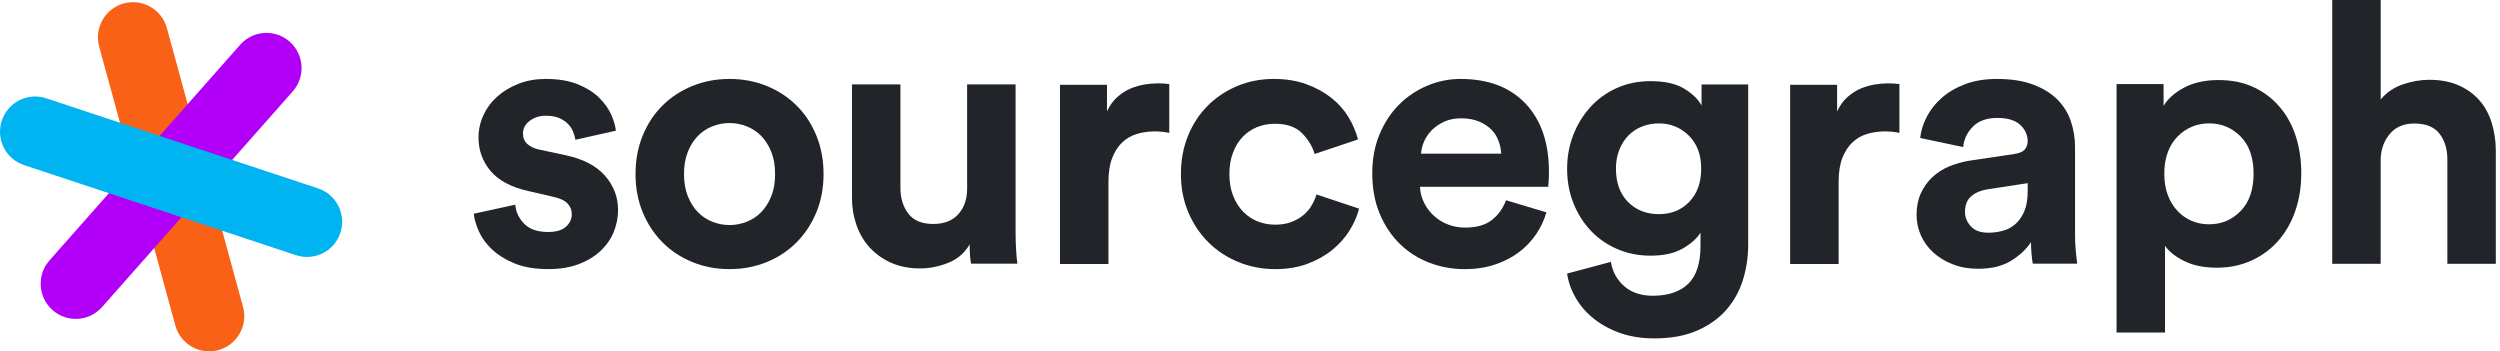
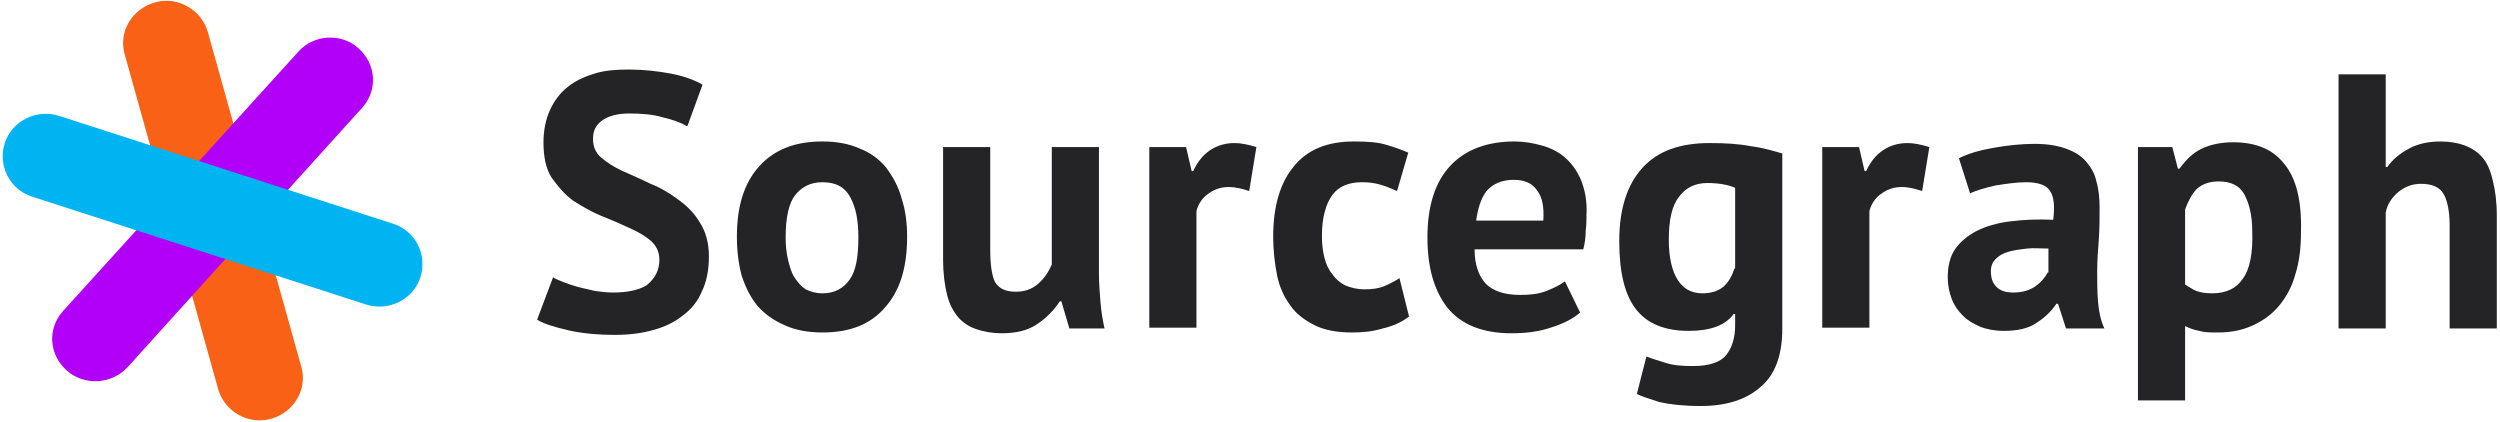
- <svg xmlns="http://www.w3.org/2000/svg" xmlns:xlink="http://www.w3.org/1999/xlink" width="228" height="32" viewBox="0 0 228 32" version="1.1">
-   <g id="Canvas" transform="translate(-2905 -19951)">
-     <g id="logo">
-       <g id="WordMark">
-         <g id="Shape">
-           <use xlink:href="#path0_fill" transform="translate(2948.21 19958.2)" fill="#212529" />
-         </g>
-         <g id="Shape">
-           <use xlink:href="#path1_fill" transform="translate(2962.96 19958.2)" fill="#212529" />
-         </g>
-         <g id="Shape">
-           <use xlink:href="#path2_fill" transform="translate(2982.7 19958.7)" fill="#212529" />
-         </g>
-         <g id="Shape">
-           <use xlink:href="#path3_fill" transform="translate(3001.67 19958.6)" fill="#212529" />
-         </g>
-         <g id="Shape">
-           <use xlink:href="#path4_fill" transform="translate(3012.7 19958.2)" fill="#212529" />
-         </g>
-         <g id="Shape">
-           <use xlink:href="#path5_fill" transform="translate(3030.15 19958.2)" fill="#212529" />
-         </g>
-         <g id="Shape">
-           <use xlink:href="#path6_fill" transform="translate(3047.92 19958.4)" fill="#212529" />
-         </g>
-         <g id="Shape">
-           <use xlink:href="#path7_fill" transform="translate(3068.26 19958.6)" fill="#212529" />
-         </g>
-         <g id="Shape">
-           <use xlink:href="#path8_fill" transform="translate(3079.79 19958.2)" fill="#212529" />
-         </g>
-         <g id="Shape">
-           <use xlink:href="#path9_fill" transform="translate(3098.03 19958.3)" fill="#212529" />
-         </g>
-         <g id="Shape">
-           <use xlink:href="#path10_fill" transform="translate(3117.7 19951)" fill="#212529" />
-         </g>
-       </g>
-       <g id="LogoMark">
-         <g id="Shape">
-           <use xlink:href="#path11_fill" transform="translate(2913.93 19951.2)" fill="#F96216" />
-         </g>
-         <g id="Shape">
-           <use xlink:href="#path12_fill" transform="translate(2908.71 19954)" fill="#B200F8" />
-         </g>
-         <g id="Shape">
-           <use xlink:href="#path13_fill" transform="translate(2905 19959.8)" fill="#00B4F2" />
-         </g>
-       </g>
-     </g>
-   </g>
-   <defs>
-     <path id="path0_fill" fill-rule="evenodd" d="M 3.787 11.465C 3.83 12.108 4.097 12.683 4.584 13.193C 5.07 13.702 5.802 13.958 6.777 13.958C 7.509 13.958 8.05 13.797 8.407 13.476C 8.759 13.155 8.938 12.772 8.938 12.33C 8.938 11.953 8.804 11.626 8.538 11.348C 8.272 11.072 7.818 10.867 7.176 10.733L 5.016 10.234C 3.421 9.881 2.257 9.266 1.527 8.39C 0.796 7.515 0.43 6.502 0.43 5.349C 0.43 4.617 0.584 3.927 0.895 3.272C 1.205 2.619 1.631 2.054 2.175 1.577C 2.718 1.101 3.36 0.719 4.103 0.431C 4.845 0.144 5.658 0 6.546 0C 7.697 0 8.672 0.161 9.469 0.482C 10.267 0.804 10.915 1.208 11.413 1.695C 11.912 2.183 12.282 2.697 12.525 3.24C 12.768 3.783 12.912 4.275 12.957 4.719L 9.27 5.549C 9.225 5.306 9.153 5.056 9.054 4.801C 8.955 4.547 8.794 4.309 8.573 4.086C 8.35 3.865 8.08 3.688 7.758 3.555C 7.437 3.423 7.045 3.356 6.579 3.356C 6.003 3.356 5.51 3.511 5.1 3.82C 4.691 4.131 4.485 4.518 4.485 4.983C 4.485 5.382 4.623 5.703 4.9 5.947C 5.177 6.191 5.537 6.356 5.981 6.445L 8.306 6.943C 9.923 7.276 11.136 7.896 11.945 8.804C 12.754 9.713 13.158 10.764 13.158 11.96C 13.158 12.627 13.029 13.279 12.776 13.921C 12.52 14.564 12.128 15.139 11.597 15.649C 11.065 16.16 10.4 16.569 9.603 16.879C 8.805 17.188 7.875 17.343 6.812 17.343C 5.572 17.343 4.531 17.166 3.689 16.812C 2.846 16.458 2.161 16.025 1.628 15.516C 1.096 15.006 0.704 14.458 0.449 13.872C 0.194 13.284 0.044 12.759 0 12.294L 3.787 11.465Z" />
-     <path id="path1_fill" fill-rule="evenodd" d="M 8.574 0C 9.792 0 10.928 0.215 11.98 0.647C 13.032 1.079 13.94 1.677 14.705 2.441C 15.469 3.205 16.067 4.12 16.5 5.182C 16.932 6.246 17.148 7.409 17.148 8.672C 17.148 9.935 16.932 11.091 16.5 12.144C 16.067 13.198 15.469 14.111 14.705 14.885C 13.941 15.662 13.032 16.264 11.98 16.696C 10.928 17.128 9.792 17.345 8.574 17.345C 7.355 17.345 6.219 17.128 5.168 16.696C 4.116 16.264 3.208 15.661 2.444 14.885C 1.679 14.111 1.08 13.198 0.648 12.144C 0.216 11.091 0 9.935 0 8.672C 0 7.41 0.216 6.246 0.648 5.182C 1.08 4.118 1.679 3.205 2.444 2.441C 3.208 1.677 4.116 1.079 5.168 0.647C 6.22 0.216 7.356 0 8.574 0ZM 8.574 13.325C 9.106 13.325 9.626 13.227 10.135 13.026C 10.645 12.828 11.088 12.534 11.465 12.146C 11.841 11.759 12.146 11.277 12.38 10.701C 12.613 10.125 12.728 9.449 12.728 8.674C 12.728 7.898 12.613 7.223 12.38 6.647C 12.146 6.072 11.842 5.589 11.465 5.201C 11.088 4.814 10.646 4.521 10.135 4.32C 9.626 4.121 9.106 4.021 8.574 4.021C 8.043 4.021 7.522 4.121 7.012 4.32C 6.503 4.519 6.061 4.814 5.684 5.201C 5.307 5.589 5.003 6.072 4.771 6.647C 4.538 7.223 4.422 7.898 4.422 8.674C 4.422 9.449 4.539 10.123 4.771 10.701C 5.003 11.277 5.307 11.759 5.684 12.146C 6.061 12.534 6.503 12.827 7.012 13.026C 7.522 13.227 8.043 13.325 8.574 13.325Z" />
-     <path id="path2_fill" fill-rule="evenodd" d="M 10.865 16.349C 10.82 16.17 10.786 15.917 10.766 15.584C 10.742 15.251 10.732 14.919 10.732 14.587C 10.288 15.364 9.64 15.922 8.789 16.267C 7.935 16.609 7.077 16.781 6.214 16.781C 5.217 16.781 4.337 16.608 3.572 16.267C 2.808 15.922 2.16 15.463 1.628 14.887C 1.096 14.31 0.692 13.629 0.415 12.843C 0.139 12.057 0 11.22 0 10.335L 0 0L 4.419 0L 4.419 9.437C 4.419 10.368 4.657 11.148 5.135 11.779C 5.61 12.409 6.369 12.726 7.411 12.726C 8.408 12.726 9.173 12.427 9.704 11.829C 10.236 11.231 10.502 10.456 10.502 9.503L 10.502 0L 14.921 0L 14.921 13.391C 14.921 14.034 14.938 14.615 14.972 15.136C 15.005 15.657 15.043 16.061 15.087 16.349L 10.865 16.349Z" />
-     <path id="path3_fill" fill-rule="evenodd" d="M 9.968 4.518C 9.526 4.43 9.083 4.385 8.639 4.385C 8.063 4.385 7.52 4.463 7.011 4.617C 6.502 4.773 6.058 5.028 5.682 5.382C 5.306 5.737 5.001 6.207 4.769 6.794C 4.536 7.382 4.421 8.119 4.421 9.003L 4.421 16.48L 0 16.48L 0 0.132L 4.287 0.132L 4.287 2.558C 4.53 2.026 4.846 1.59 5.234 1.245C 5.621 0.903 6.031 0.643 6.463 0.464C 6.894 0.287 7.328 0.166 7.758 0.099C 8.191 0.033 8.584 0 8.938 0C 9.115 0 9.286 0.005 9.452 0.017C 9.618 0.028 9.791 0.045 9.967 0.067L 9.967 4.518L 9.968 4.518Z" />
-     <path id="path4_fill" fill-rule="evenodd" d="M 8.574 4.088C 7.998 4.088 7.46 4.188 6.962 4.386C 6.463 4.587 6.026 4.88 5.65 5.267C 5.273 5.655 4.974 6.137 4.753 6.713C 4.53 7.289 4.421 7.942 4.421 8.673C 4.421 9.403 4.53 10.058 4.753 10.633C 4.974 11.211 5.279 11.695 5.666 12.095C 6.053 12.496 6.497 12.794 6.994 12.992C 7.493 13.191 8.03 13.29 8.606 13.29C 9.16 13.29 9.653 13.209 10.085 13.042C 10.516 12.876 10.888 12.66 11.199 12.394C 11.509 12.128 11.759 11.829 11.946 11.498C 12.134 11.166 12.273 10.844 12.362 10.534L 16.249 11.829C 16.071 12.517 15.778 13.189 15.368 13.84C 14.957 14.493 14.431 15.08 13.79 15.602C 13.146 16.121 12.394 16.542 11.53 16.862C 10.667 17.184 9.69 17.345 8.606 17.345C 7.41 17.345 6.286 17.128 5.234 16.696C 4.181 16.264 3.268 15.661 2.493 14.885C 1.717 14.111 1.109 13.197 0.666 12.144C 0.223 11.092 0 9.935 0 8.672C 0 7.41 0.216 6.246 0.648 5.182C 1.08 4.118 1.679 3.205 2.444 2.441C 3.208 1.677 4.106 1.079 5.135 0.647C 6.165 0.216 7.279 0 8.474 0C 9.582 0 10.573 0.161 11.447 0.482C 12.322 0.804 13.081 1.218 13.724 1.729C 14.367 2.238 14.887 2.825 15.285 3.489C 15.684 4.154 15.972 4.83 16.15 5.517L 12.196 6.845C 11.996 6.16 11.613 5.528 11.049 4.952C 10.484 4.376 9.658 4.088 8.574 4.088Z" />
-     <path id="path5_fill" fill-rule="evenodd" d="M 15.88 12.165C 15.681 12.874 15.368 13.543 14.935 14.174C 14.503 14.804 13.976 15.354 13.355 15.818C 12.735 16.283 12.011 16.653 11.18 16.93C 10.349 17.208 9.437 17.346 8.439 17.346C 7.308 17.346 6.234 17.152 5.216 16.765C 4.197 16.376 3.299 15.806 2.525 15.054C 1.749 14.3 1.134 13.382 0.68 12.294C 0.226 11.211 0 9.98 0 8.606C 0 7.299 0.22 6.113 0.665 5.051C 1.107 3.987 1.7 3.086 2.443 2.343C 3.185 1.601 4.043 1.025 5.019 0.616C 5.992 0.206 7.001 0 8.041 0C 10.588 0 12.57 0.754 13.99 2.26C 15.408 3.766 16.115 5.837 16.115 8.474C 16.115 8.785 16.105 9.077 16.083 9.355C 16.06 9.631 16.051 9.792 16.051 9.836L 4.354 9.836C 4.376 10.367 4.504 10.861 4.737 11.313C 4.969 11.769 5.268 12.162 5.634 12.494C 5.999 12.826 6.426 13.087 6.913 13.275C 7.401 13.463 7.92 13.557 8.475 13.557C 9.515 13.557 10.328 13.323 10.916 12.858C 11.504 12.394 11.931 11.796 12.195 11.064L 15.88 12.165ZM 11.76 6.814C 11.737 6.415 11.657 6.021 11.511 5.634C 11.369 5.247 11.148 4.904 10.848 4.605C 10.547 4.306 10.173 4.063 9.717 3.875C 9.262 3.687 8.726 3.592 8.104 3.592C 7.529 3.592 7.02 3.692 6.578 3.891C 6.134 4.091 5.757 4.347 5.448 4.655C 5.137 4.967 4.9 5.309 4.734 5.686C 4.567 6.063 4.473 6.438 4.452 6.815L 11.76 6.815L 11.76 6.814Z" />
-     <path id="path6_fill" fill-rule="evenodd" d="M 3.99 16.483C 4.143 17.391 4.554 18.132 5.218 18.709C 5.884 19.284 6.747 19.572 7.811 19.572C 9.205 19.572 10.281 19.212 11.034 18.493C 11.788 17.772 12.165 16.614 12.165 15.02L 12.165 13.823C 11.831 14.355 11.288 14.838 10.534 15.27C 9.783 15.701 8.808 15.917 7.613 15.917C 6.525 15.917 5.518 15.719 4.588 15.319C 3.655 14.92 2.854 14.367 2.179 13.657C 1.504 12.948 0.971 12.112 0.584 11.149C 0.194 10.185 0.001 9.128 0.001 7.976C 0.001 6.89 0.189 5.866 0.566 4.902C 0.943 3.938 1.462 3.091 2.129 2.359C 2.792 1.628 3.591 1.052 4.52 0.632C 5.452 0.211 6.481 0 7.612 0C 8.919 0 9.948 0.233 10.699 0.697C 11.452 1.161 11.975 1.672 12.261 2.225L 12.261 0.301L 16.515 0.301L 16.515 14.888C 16.515 16.018 16.354 17.098 16.035 18.128C 15.714 19.159 15.208 20.066 14.523 20.853C 13.835 21.639 12.947 22.271 11.865 22.747C 10.78 23.223 9.472 23.462 7.944 23.462C 6.813 23.462 5.788 23.301 4.868 22.981C 3.949 22.659 3.145 22.227 2.459 21.684C 1.774 21.14 1.218 20.51 0.799 19.791C 0.377 19.069 0.111 18.322 0 17.548L 3.99 16.483ZM 8.376 12.129C 9.504 12.129 10.431 11.752 11.149 10.998C 11.87 10.246 12.229 9.238 12.229 7.975C 12.229 6.711 11.852 5.71 11.099 4.967C 10.345 4.225 9.438 3.854 8.376 3.854C 7.82 3.854 7.306 3.949 6.831 4.136C 6.354 4.324 5.937 4.601 5.582 4.967C 5.228 5.333 4.952 5.771 4.753 6.281C 4.554 6.79 4.454 7.356 4.454 7.975C 4.454 9.261 4.818 10.274 5.55 11.015C 6.281 11.757 7.223 12.129 8.376 12.129Z" />
-     <path id="path7_fill" fill-rule="evenodd" d="M 9.969 4.518C 9.527 4.43 9.085 4.385 8.641 4.385C 8.066 4.385 7.523 4.463 7.012 4.617C 6.502 4.772 6.061 5.028 5.684 5.382C 5.307 5.737 5.003 6.207 4.769 6.794C 4.538 7.382 4.422 8.119 4.422 9.003L 4.422 16.48L 0 16.48L 0 0.132L 4.286 0.132L 4.286 2.558C 4.531 2.026 4.846 1.59 5.235 1.245C 5.622 0.903 6.031 0.643 6.463 0.464C 6.895 0.287 7.328 0.166 7.76 0.099C 8.192 0.033 8.584 0 8.938 0C 9.117 0 9.286 0.005 9.452 0.017C 9.621 0.028 9.792 0.045 9.967 0.067L 9.967 4.518L 9.969 4.518Z" />
-     <path id="path8_fill" fill-rule="evenodd" d="M 0 12.395C 0 11.665 0.129 11.016 0.382 10.45C 0.635 9.885 0.985 9.393 1.426 8.973C 1.871 8.552 2.386 8.22 2.971 7.977C 3.559 7.734 4.197 7.556 4.882 7.445L 8.904 6.847C 9.369 6.781 9.69 6.642 9.867 6.432C 10.045 6.221 10.133 5.973 10.133 5.684C 10.133 5.108 9.906 4.61 9.452 4.188C 8.997 3.767 8.306 3.556 7.375 3.556C 6.4 3.556 5.654 3.823 5.132 4.354C 4.612 4.886 4.318 5.506 4.252 6.215L 0.331 5.384C 0.396 4.741 0.597 4.099 0.929 3.456C 1.26 2.814 1.715 2.238 2.291 1.729C 2.868 1.219 3.577 0.804 4.418 0.482C 5.259 0.161 6.234 0 7.342 0C 8.625 0 9.724 0.171 10.633 0.514C 11.54 0.858 12.276 1.312 12.841 1.877C 13.406 2.441 13.816 3.101 14.07 3.853C 14.326 4.607 14.454 5.393 14.454 6.212L 14.454 14.254C 14.454 14.697 14.475 15.168 14.52 15.666C 14.565 16.164 14.607 16.557 14.654 16.847L 10.6 16.847C 10.555 16.626 10.517 16.321 10.484 15.932C 10.452 15.545 10.434 15.197 10.434 14.885C 10.012 15.528 9.409 16.093 8.623 16.581C 7.837 17.068 6.834 17.311 5.616 17.311C 4.751 17.311 3.971 17.174 3.275 16.894C 2.576 16.618 1.983 16.254 1.496 15.799C 1.008 15.343 0.637 14.824 0.383 14.237C 0.13 13.651 0 13.038 0 12.395ZM 6.547 14.023C 7.009 14.023 7.459 13.963 7.891 13.84C 8.323 13.718 8.705 13.509 9.04 13.21C 9.371 12.911 9.635 12.523 9.836 12.046C 10.034 11.572 10.134 10.966 10.134 10.236L 10.134 9.506L 6.447 10.069C 5.872 10.158 5.387 10.364 5.002 10.685C 4.612 11.007 4.419 11.489 4.419 12.13C 4.419 12.618 4.596 13.057 4.952 13.443C 5.306 13.829 5.836 14.023 6.547 14.023Z" />
-     <path id="path9_fill" fill-rule="evenodd" d="M 0 23.027L 0 0.365L 4.288 0.365L 4.288 2.359C 4.665 1.716 5.282 1.163 6.147 0.697C 7.011 0.232 8.063 0 9.304 0C 10.501 0 11.563 0.215 12.494 0.647C 13.424 1.079 14.215 1.679 14.871 2.443C 15.525 3.207 16.017 4.104 16.348 5.135C 16.68 6.165 16.846 7.289 16.846 8.507C 16.846 9.748 16.664 10.893 16.298 11.946C 15.934 12.997 15.413 13.906 14.737 14.671C 14.06 15.434 13.248 16.035 12.294 16.465C 11.342 16.897 10.288 17.114 9.139 17.114C 8.008 17.114 7.038 16.92 6.229 16.533C 5.423 16.145 4.817 15.674 4.418 15.121L 4.418 23.028L 0 23.028L 0 23.027ZM 12.495 8.538C 12.495 7.075 12.101 5.946 11.315 5.147C 10.529 4.35 9.572 3.951 8.441 3.951C 7.864 3.951 7.334 4.057 6.846 4.268C 6.359 4.479 5.927 4.777 5.55 5.165C 5.173 5.554 4.881 6.028 4.67 6.593C 4.459 7.158 4.354 7.806 4.354 8.538C 4.354 9.268 4.459 9.918 4.67 10.48C 4.881 11.045 5.173 11.527 5.55 11.927C 5.927 12.327 6.359 12.63 6.846 12.84C 7.334 13.052 7.864 13.155 8.441 13.155C 9.572 13.155 10.529 12.753 11.315 11.944C 12.102 11.136 12.495 10 12.495 8.538Z" />
-     <path id="path10_fill" fill-rule="evenodd" d="M 4.419 24.059L 0 24.059L 0 0L 4.419 0L 4.419 9.072C 4.952 8.429 5.627 7.971 6.447 7.693C 7.266 7.415 8.065 7.277 8.838 7.277C 9.881 7.277 10.782 7.448 11.545 7.792C 12.312 8.135 12.942 8.596 13.44 9.172C 13.94 9.748 14.309 10.434 14.552 11.232C 14.795 12.03 14.919 12.871 14.919 13.757L 14.919 24.059L 10.499 24.059L 10.499 14.521C 10.499 13.59 10.26 12.816 9.783 12.195C 9.308 11.575 8.537 11.265 7.474 11.265C 6.544 11.265 5.814 11.568 5.281 12.178C 4.751 12.787 4.462 13.546 4.417 14.454L 4.417 24.059L 4.419 24.059Z" />
-     <path id="path11_fill" fill-rule="evenodd" d="M 0.115 4.056L 7.059 29.482C 7.526 31.19 9.287 32.196 10.992 31.73C 12.698 31.261 13.702 29.497 13.235 27.788L 6.29 2.361C 5.822 0.653 4.062 -0.353 2.356 0.115C 0.652 0.582 -0.353 2.347 0.115 4.056Z" />
-     <path id="path12_fill" fill-rule="evenodd" d="M 18.196 1.081L 0.805 20.747C -0.367 22.074 -0.245 24.102 1.079 25.277C 2.402 26.452 4.425 26.329 5.598 25.003L 22.988 5.336C 24.161 4.009 24.039 1.982 22.715 0.807C 21.391 -0.368 19.37 -0.246 18.196 1.081Z" />
-     <path id="path13_fill" fill-rule="evenodd" d="M 2.197 6.256L 26.998 14.472C 28.677 15.029 30.487 14.115 31.043 12.434C 31.599 10.751 30.687 8.937 29.009 8.382L 4.207 0.162C 2.528 -0.392 0.718 0.519 0.163 2.202C -0.393 3.884 0.518 5.699 2.197 6.256Z" />
-   </defs>
+ <svg xmlns="http://www.w3.org/2000/svg" version="1.1" id="Layer_1" x="0px" y="0px" viewBox="0 0 312.8 52.8" style="enable-background:new 0 0 312.8 52.8;" xml:space="preserve">
+   <style type="text/css">
+ 	.st0{fill:#F96216;}
+ 	.st1{fill:#B200F8;}
+ 	.st2{fill:#00B4F2;}
+ 	.st3{fill:#242427;}
+ </style>
+   <path class="st0" d="M15.6,6.8l11.7,41.9c0.8,2.8,3.8,4.5,6.6,3.7c2.9-0.8,4.6-3.7,3.8-6.5L26,4c-0.8-2.8-3.8-4.5-6.6-3.7  C16.5,1.1,14.8,4,15.6,6.8z" />
+   <path class="st1" d="M37.3,6.5L7.9,38.9c-2,2.2-1.8,5.5,0.5,7.5c2.2,1.9,5.6,1.7,7.6-0.5l29.3-32.4c2-2.2,1.8-5.5-0.5-7.5  C42.7,4.1,39.2,4.3,37.3,6.5z" />
+   <path class="st2" d="M4,24.6l41.8,13.5c2.8,0.9,5.9-0.6,6.8-3.4c0.9-2.8-0.6-5.8-3.4-6.7L7.4,14.5c-2.8-0.9-5.9,0.6-6.8,3.4  C-0.3,20.7,1.2,23.7,4,24.6z" />
+   <path class="st3" d="M82.5,32.5c0-1-0.4-1.8-1.1-2.4c-0.7-0.6-1.6-1.1-2.7-1.6c-1.1-0.5-2.2-1-3.5-1.5c-1.2-0.5-2.4-1.2-3.5-1.9  c-1.1-0.8-1.9-1.8-2.7-2.9c-0.7-1.1-1-2.6-1-4.4c0-1.5,0.3-2.9,0.8-4c0.5-1.1,1.2-2.1,2.2-2.9c1-0.8,2.1-1.3,3.4-1.7  c1.3-0.4,2.7-0.5,4.3-0.5c1.8,0,3.6,0.2,5.2,0.5c1.6,0.3,3,0.8,4,1.4L86,15.8c-0.7-0.4-1.7-0.8-3-1.1c-1.3-0.4-2.8-0.5-4.3-0.5  c-1.4,0-2.6,0.3-3.4,0.9c-0.8,0.6-1.1,1.3-1.1,2.3c0,0.9,0.3,1.7,1,2.3c0.7,0.6,1.6,1.2,2.7,1.7c1.1,0.5,2.3,1,3.5,1.6  c1.3,0.5,2.4,1.2,3.5,2c1.1,0.8,2,1.7,2.7,2.9c0.7,1.1,1.1,2.5,1.1,4.2c0,1.7-0.3,3.2-0.9,4.4c-0.5,1.2-1.3,2.2-2.4,3  c-1,0.8-2.2,1.4-3.7,1.8c-1.4,0.4-3,0.6-4.7,0.6c-2.3,0-4.3-0.2-6-0.6c-1.7-0.4-3-0.8-3.8-1.3l2-5.3c0.3,0.2,0.8,0.4,1.3,0.6  c0.5,0.2,1.1,0.4,1.8,0.6c0.7,0.2,1.4,0.3,2.1,0.5c0.8,0.1,1.5,0.2,2.3,0.2c1.8,0,3.2-0.3,4.2-0.9C82,34.8,82.5,33.8,82.5,32.5z" />
+   <path class="st3" d="M112.8,24.8c-0.4-1.5-1.1-2.7-1.9-3.8c-0.9-1.1-2-1.9-3.3-2.4c-1.3-0.6-2.9-0.9-4.7-0.9c-3.4,0-6,1-7.9,3.1  c-1.9,2.1-2.8,5-2.8,8.8c0,1.8,0.2,3.4,0.6,4.9c0.5,1.5,1.1,2.7,2,3.8c0.9,1,2,1.8,3.4,2.4c1.3,0.6,2.9,0.9,4.7,0.9  c3.4,0,6-1,7.8-3.1c1.9-2.1,2.8-5,2.8-8.9C113.5,27.9,113.3,26.3,112.8,24.8z M106.3,35c-0.8,1.1-1.9,1.7-3.4,1.7  c-0.8,0-1.5-0.2-2.1-0.5c-0.6-0.4-1-0.9-1.4-1.5c-0.4-0.6-0.6-1.4-0.8-2.2c-0.2-0.8-0.3-1.8-0.3-2.8c0-2.5,0.4-4.3,1.2-5.3  s1.9-1.6,3.4-1.6c1.7,0,2.8,0.6,3.5,1.9c0.7,1.3,1,2.9,1,5C107.4,32.1,107.1,33.9,106.3,35z" />
+   <path class="st3" d="M123.9,18.4v12.9c0,1.8,0.2,3.2,0.6,4c0.5,0.8,1.3,1.2,2.6,1.2c1.1,0,2-0.3,2.8-1c0.8-0.7,1.3-1.5,1.7-2.4V18.4  h5.9v15.8c0,1.2,0.1,2.5,0.2,3.7c0.1,1.2,0.3,2.3,0.5,3.2h-4.4l-1-3.4h-0.2c-0.7,1.1-1.7,2.1-2.9,2.9c-1.2,0.8-2.7,1.1-4.4,1.1  c-1.1,0-2.2-0.2-3.1-0.5c-0.9-0.3-1.7-0.8-2.3-1.5c-0.6-0.7-1.1-1.6-1.4-2.8c-0.3-1.2-0.5-2.7-0.5-4.4V18.4H123.9z" />
+   <path class="st3" d="M156.3,23.9c-0.9-0.3-1.8-0.5-2.5-0.5c-1.1,0-1.9,0.3-2.7,0.9c-0.7,0.5-1.2,1.3-1.4,2.1v14.6h-5.9V18.4h4.6  l0.7,3h0.2c0.5-1.1,1.2-2,2.1-2.6c0.9-0.6,1.9-0.9,3.1-0.9c0.8,0,1.7,0.2,2.7,0.5L156.3,23.9z" />
+   <path class="st3" d="M176.3,39.6c-0.9,0.7-2,1.2-3.3,1.5c-1.3,0.4-2.6,0.5-3.9,0.5c-1.8,0-3.4-0.3-4.6-0.9c-1.2-0.6-2.3-1.4-3-2.4  c-0.8-1.1-1.4-2.3-1.7-3.8c-0.3-1.5-0.5-3.1-0.5-4.9c0-3.8,0.9-6.8,2.6-8.8c1.7-2.1,4.2-3.1,7.5-3.1c1.7,0,3,0.1,4,0.4  c1,0.3,1.9,0.6,2.8,1l-1.4,4.8c-0.7-0.3-1.4-0.6-2.1-0.8c-0.7-0.2-1.4-0.3-2.3-0.3c-1.6,0-2.9,0.5-3.7,1.6c-0.8,1.1-1.3,2.8-1.3,5.1  c0,1,0.1,1.9,0.3,2.7c0.2,0.8,0.5,1.5,1,2.1c0.4,0.6,1,1.1,1.6,1.4c0.7,0.3,1.5,0.5,2.4,0.5c1,0,1.8-0.1,2.5-0.4  c0.7-0.3,1.3-0.6,1.9-1L176.3,39.6z" />
+   <path class="st3" d="M197.8,22.5c-0.5-1.2-1.2-2.1-2-2.8c-0.8-0.7-1.8-1.2-2.9-1.5c-1.1-0.3-2.2-0.5-3.4-0.5c-3.4,0-6.1,1-8,3  c-1.9,2-2.9,5-2.9,9c0,3.7,0.8,6.6,2.5,8.8c1.7,2.1,4.4,3.2,8,3.2c1.8,0,3.4-0.2,4.9-0.7c1.6-0.5,2.8-1.1,3.7-1.9l-1.9-3.9  c-0.5,0.4-1.3,0.8-2.3,1.2c-1,0.4-2.1,0.5-3.3,0.5c-2,0-3.4-0.5-4.3-1.4c-0.9-1-1.4-2.4-1.4-4.3h13.6c0.2-0.8,0.3-1.5,0.3-2.3  c0.1-0.7,0.1-1.4,0.1-2C198.6,25.2,198.3,23.7,197.8,22.5z M193.1,27.6h-8.4c0.2-1.5,0.6-2.8,1.3-3.7c0.8-0.9,1.9-1.4,3.4-1.4  c1.3,0,2.3,0.4,2.9,1.3C193,24.7,193.2,25.9,193.1,27.6z" />
+   <path class="st3" d="M219.1,18.3c-1.5-0.3-3.2-0.4-5.2-0.4c-3.7,0-6.5,1-8.4,3.1s-2.9,5.1-2.9,9.2c0,3.9,0.7,6.7,2.1,8.5  c1.4,1.8,3.6,2.7,6.6,2.7c2.7,0,4.6-0.7,5.6-2.1h0.2v1.4c0,1.6-0.4,2.8-1.1,3.7c-0.7,0.9-2.1,1.4-4.2,1.4c-1.4,0-2.5-0.1-3.4-0.4  c-0.9-0.3-1.7-0.5-2.4-0.8l-1.2,4.7c0.6,0.3,1.6,0.6,2.8,1c1.3,0.3,3,0.5,5.2,0.5c3.2,0,5.7-0.8,7.5-2.4c1.8-1.5,2.7-4,2.7-7.2V19.2  C221.9,18.9,220.7,18.5,219.1,18.3z M217,33.6c-0.3,1-0.8,1.8-1.4,2.3c-0.6,0.5-1.5,0.8-2.6,0.8c-1.4,0-2.4-0.6-3.1-1.7  c-0.7-1.1-1.1-2.8-1.1-5c0-2.5,0.4-4.3,1.3-5.4c0.8-1.1,2-1.7,3.5-1.7c1.4,0,2.6,0.2,3.5,0.6V33.6z" />
+   <path class="st3" d="M240.5,23.9c-0.9-0.3-1.8-0.5-2.5-0.5c-1.1,0-1.9,0.3-2.7,0.9c-0.7,0.5-1.2,1.3-1.4,2.1v14.6H228V18.4h4.6  l0.7,3h0.2c0.5-1.1,1.2-2,2.1-2.6c0.9-0.6,1.9-0.9,3.1-0.9c0.8,0,1.7,0.2,2.7,0.5L240.5,23.9z" />
+   <path class="st3" d="M262.5,37.7c-0.1-1.2-0.1-2.5-0.1-3.8c0-1.3,0.1-2.6,0.2-3.9c0.1-1.4,0.1-2.7,0.1-4c0-1.2-0.1-2.3-0.4-3.3  c-0.2-1-0.7-1.8-1.3-2.5c-0.6-0.7-1.4-1.2-2.5-1.6c-1.1-0.4-2.4-0.6-3.9-0.6c-1.8,0-3.5,0.2-5.2,0.5c-1.7,0.3-3.1,0.7-4.3,1.3  l1.4,4.4c0.8-0.4,1.9-0.7,3.2-1c1.3-0.2,2.6-0.4,3.8-0.4c1.6,0,2.6,0.4,3,1.1c0.5,0.7,0.6,1.9,0.4,3.6c-2-0.1-3.8,0-5.4,0.2  c-1.6,0.2-3,0.6-4.2,1.2c-1.1,0.6-2,1.3-2.7,2.3c-0.6,0.9-0.9,2.1-0.9,3.5c0,1,0.2,1.9,0.5,2.7c0.3,0.8,0.8,1.5,1.4,2.1  c0.6,0.6,1.3,1,2.2,1.4c0.8,0.3,1.8,0.5,2.9,0.5c1.7,0,3.1-0.3,4.1-1c1.1-0.7,1.9-1.5,2.5-2.4h0.2l1,3.1h4.8  C262.8,40,262.6,38.9,262.5,37.7z M256.2,34.1c-0.3,0.6-0.8,1.2-1.5,1.7c-0.7,0.5-1.6,0.8-2.8,0.8c-0.9,0-1.6-0.2-2.1-0.7  c-0.5-0.5-0.7-1.1-0.7-2c0-0.6,0.2-1.1,0.6-1.5c0.4-0.4,0.9-0.7,1.6-0.9c0.7-0.2,1.4-0.3,2.3-0.4c0.9-0.1,1.8,0,2.7,0V34.1z" />
+   <path class="st3" d="M285.8,20.5c-1.4-1.8-3.5-2.7-6.4-2.7c-1.5,0-2.9,0.3-3.9,0.8c-1.1,0.5-2,1.4-2.8,2.5h-0.2l-0.7-2.7h-4.3v31.7  h5.9v-9.3c0.6,0.3,1.2,0.5,1.8,0.6c0.6,0.2,1.4,0.2,2.3,0.2c1.7,0,3.1-0.3,4.4-0.9c1.3-0.6,2.4-1.4,3.3-2.5c0.9-1.1,1.6-2.4,2-3.9  c0.5-1.6,0.7-3.3,0.7-5.3C288,25.1,287.3,22.3,285.8,20.5z M280.6,34.9c-0.8,1.2-2.1,1.8-3.8,1.8c-0.8,0-1.5-0.1-2-0.3  c-0.5-0.2-0.9-0.5-1.4-0.8v-9.4c0.4-1.1,0.9-2,1.5-2.6c0.7-0.6,1.6-0.9,2.7-0.9c1.5,0,2.6,0.5,3.2,1.6s1,2.6,1,4.6  C281.9,31.7,281.5,33.7,280.6,34.9z" />
+   <path class="st3" d="M306.5,41.1V28.2c0-1.8-0.3-3.2-0.8-4c-0.5-0.8-1.4-1.2-2.8-1.2c-1,0-1.9,0.3-2.8,1c-0.8,0.7-1.4,1.5-1.6,2.6  v14.5h-5.9V9.3h5.9v11.6h0.2c0.7-1,1.6-1.7,2.7-2.3c1.1-0.6,2.4-0.9,4-0.9c1.1,0,2.2,0.2,3,0.5s1.6,0.8,2.2,1.5  c0.6,0.7,1,1.6,1.3,2.9c0.3,1.2,0.5,2.6,0.5,4.4v14.1H306.5z" />
</svg>
